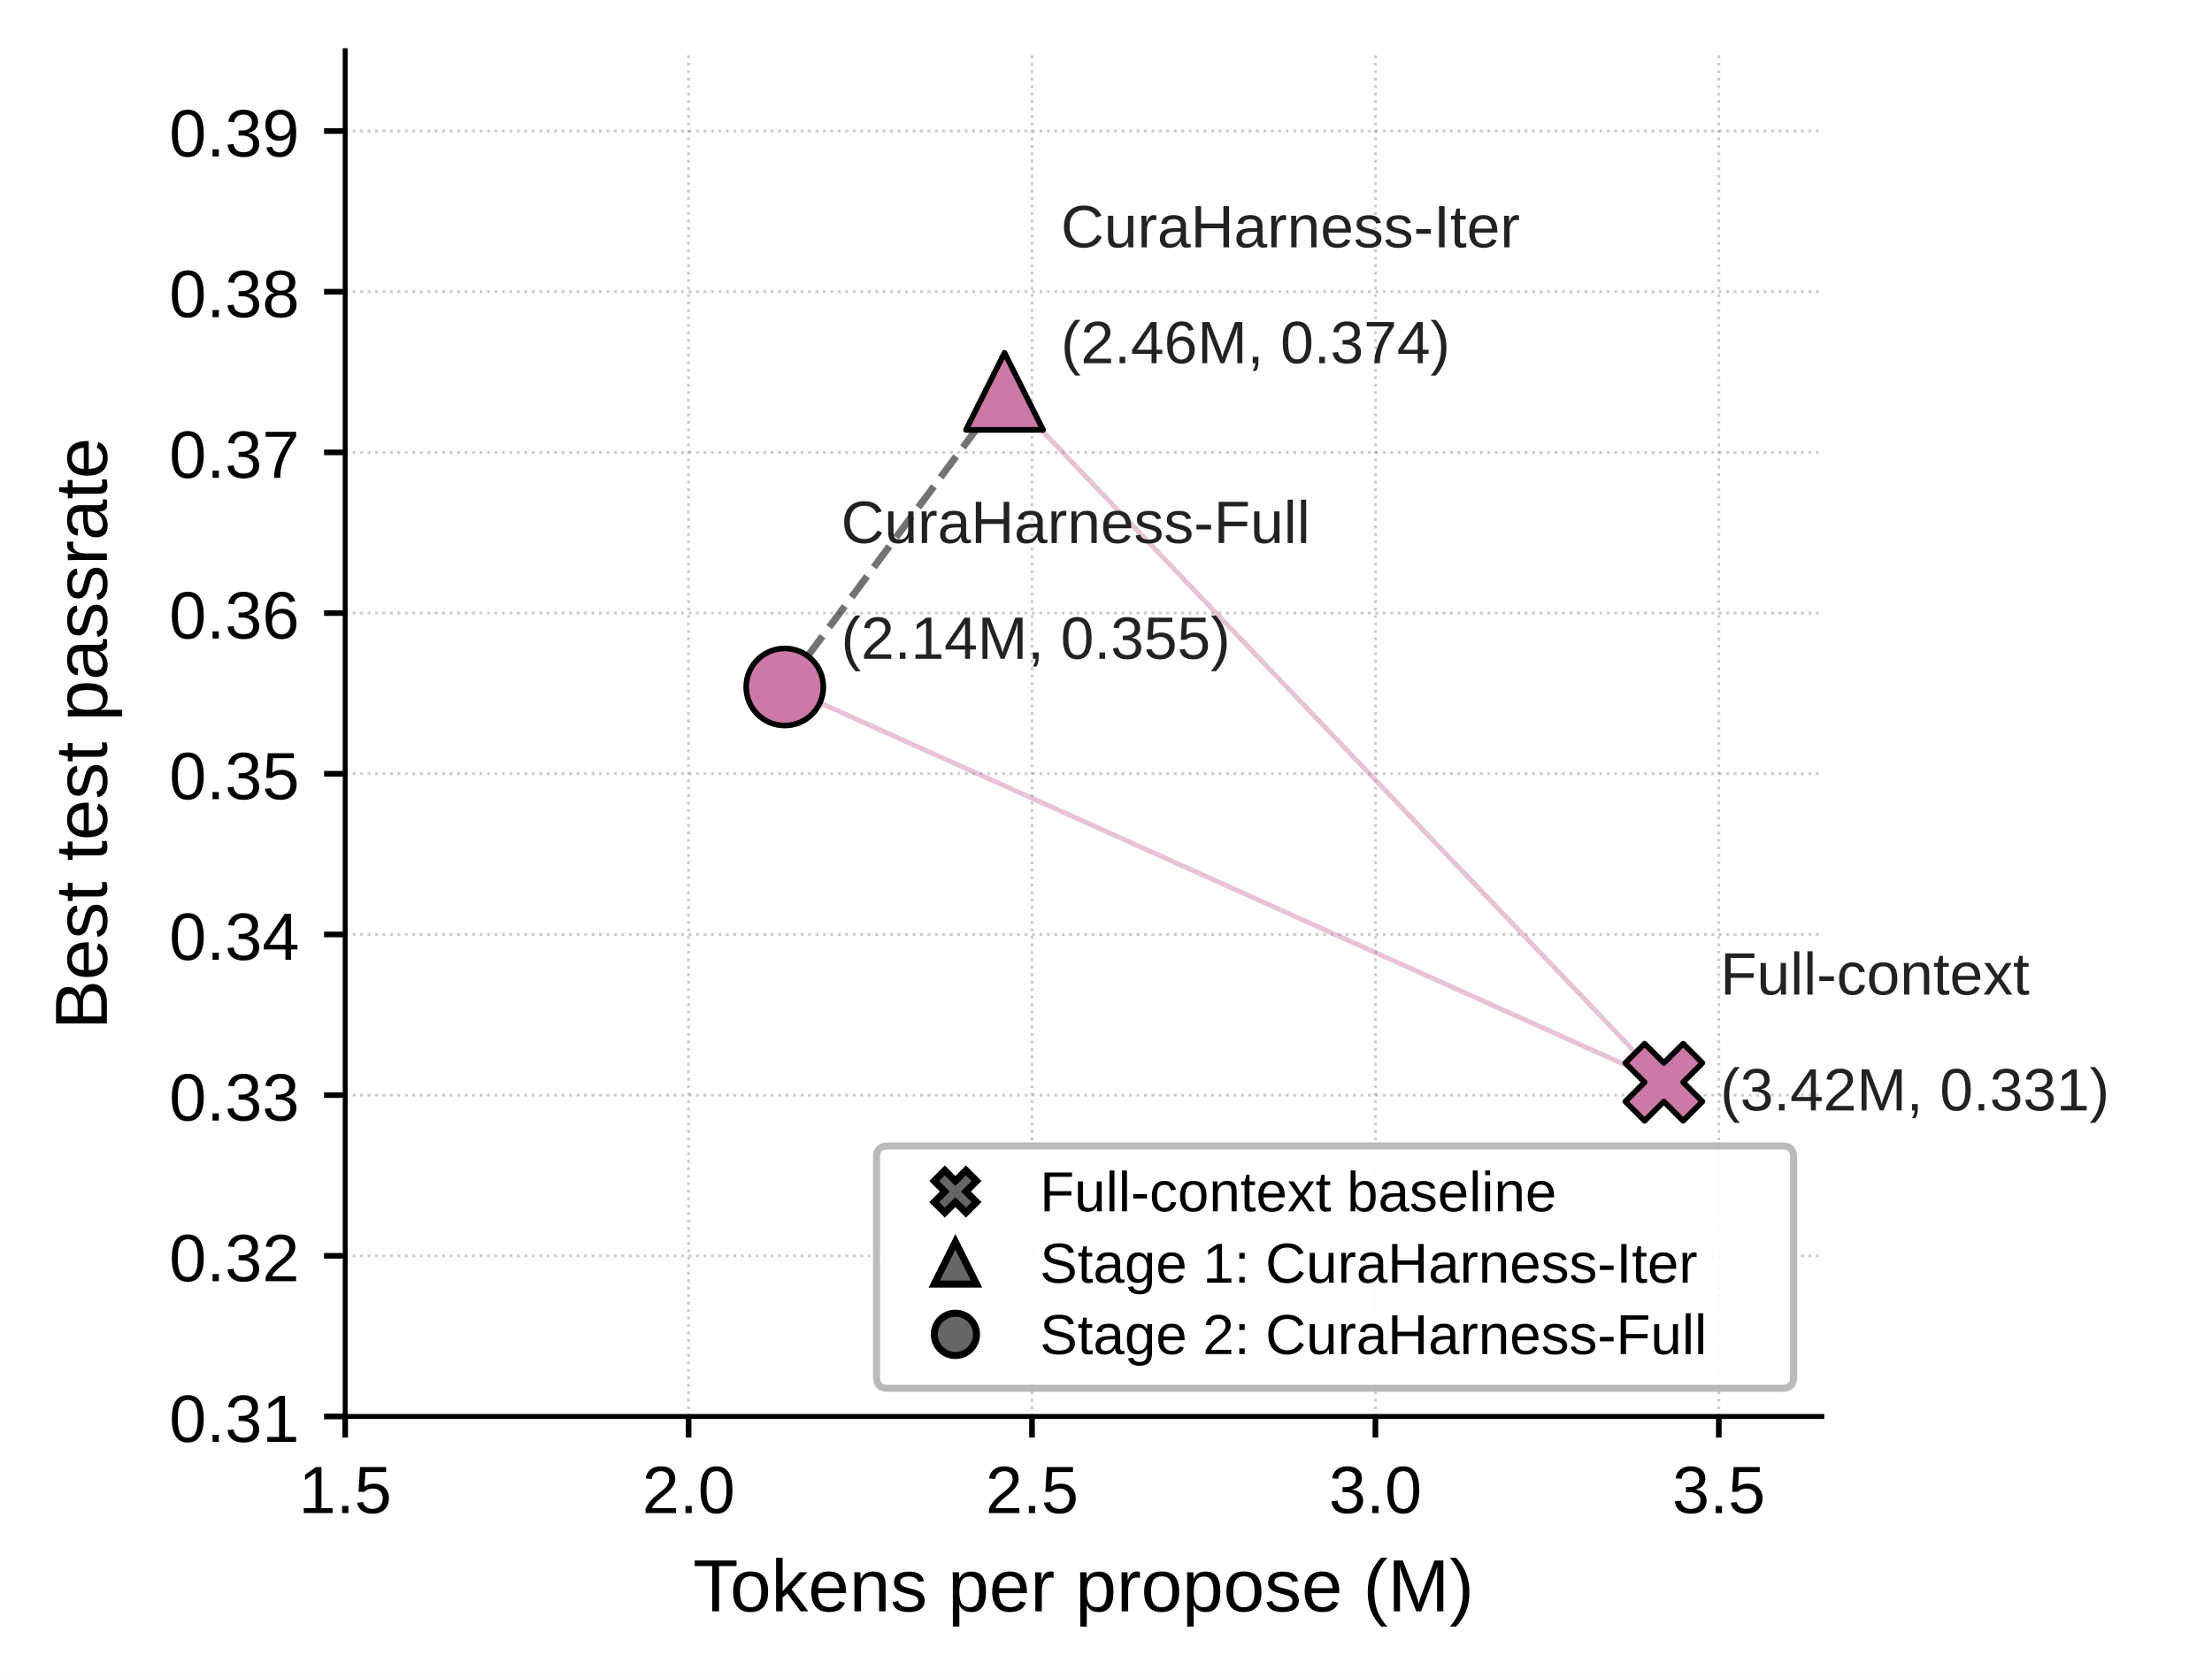
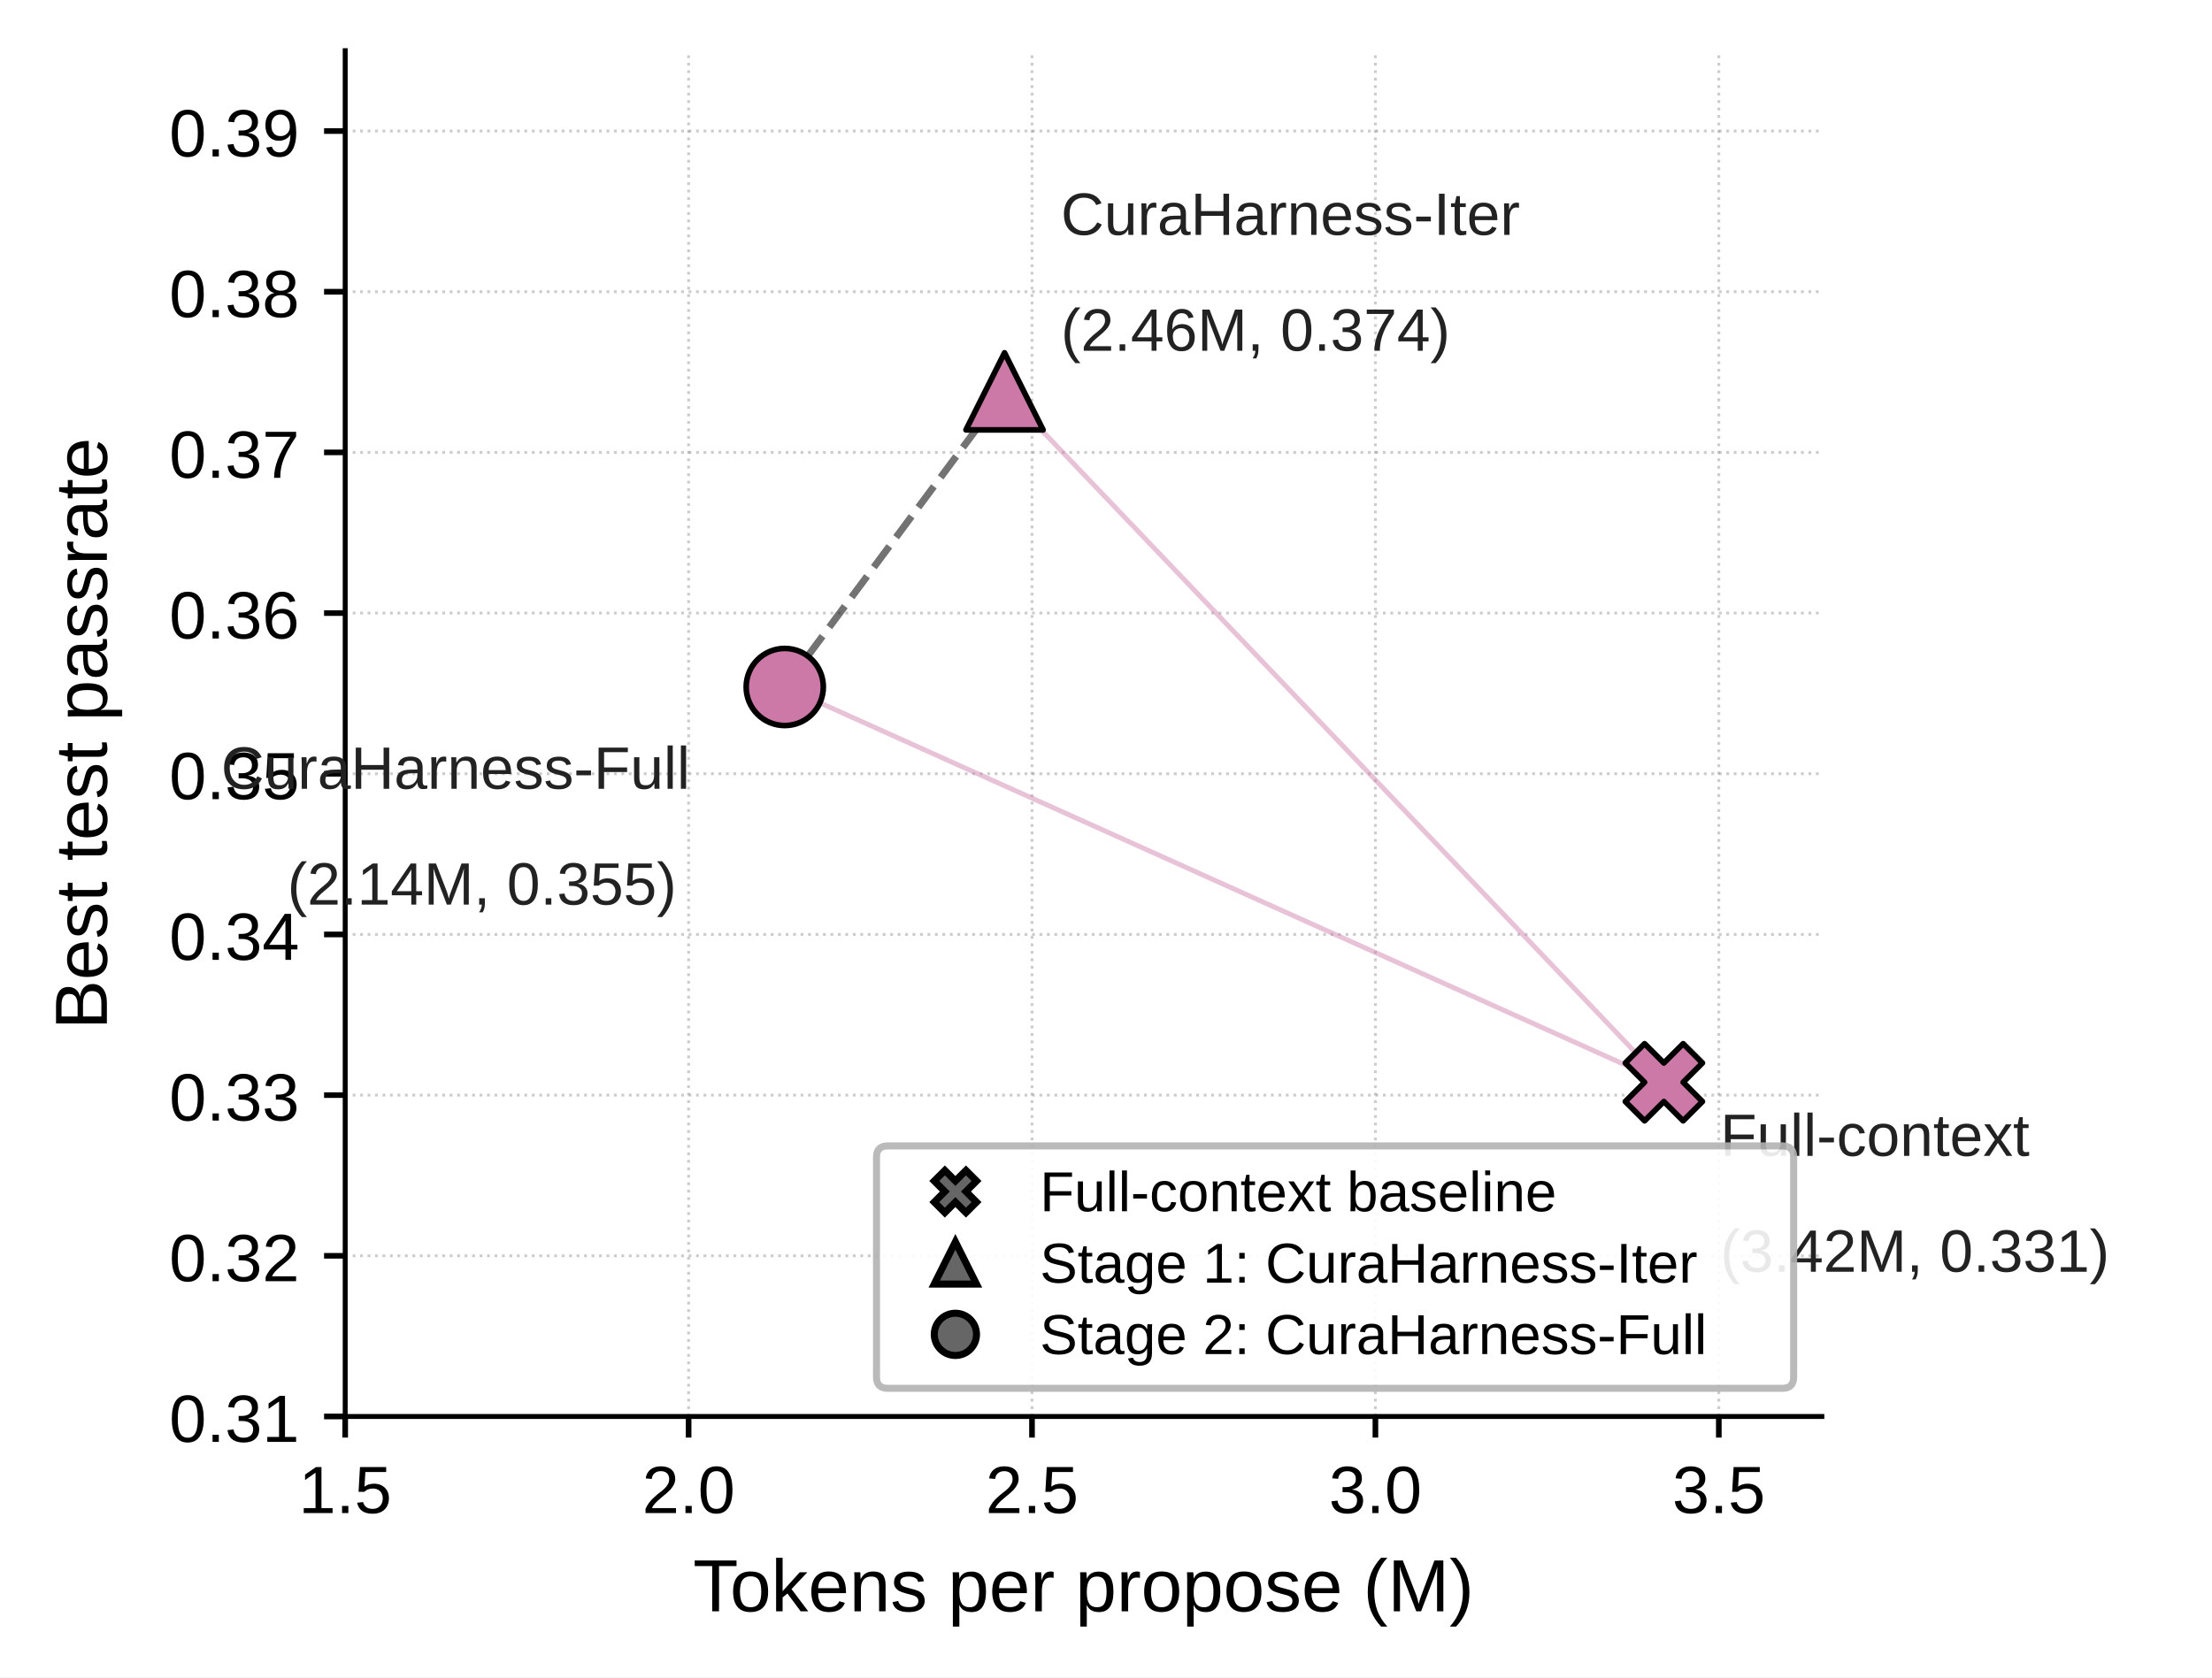
<svg xmlns="http://www.w3.org/2000/svg" xmlns:xlink="http://www.w3.org/1999/xlink" width="314.079pt" height="238.236pt" viewBox="0 0 314.079 238.236" version="1.1">
  <defs>
    <style type="text/css">*{stroke-linejoin: round; stroke-linecap: butt}</style>
  </defs>
  <g id="figure_1">
    <g id="patch_1">
      <path d="M 0 238.236  L 314.079 238.236  L 314.079 0  L 0 0  z " style="fill: #ffffff" />
    </g>
    <g id="axes_1">
      <g id="patch_2">
        <path d="M 49.014 201.18  L 258.679 201.18  L 258.679 7.2  L 49.014 7.2  z " style="fill: #ffffff" />
      </g>
      <g id="matplotlib.axis_1">
        <g id="xtick_1">
          <g id="line2d_1">
-             <path d="M 49.014 201.18  L 49.014 7.2  " clip-path="url(#pfdf0a11fe7)" style="fill: none; stroke-dasharray: 0.4,0.66; stroke-dashoffset: 0; stroke: #808080; stroke-opacity: 0.4; stroke-width: 0.4" />
+             <path d="M 49.014 201.18  L 49.014 7.2  " clip-path="url(#p95027a1501)" style="fill: none; stroke-dasharray: 0.4,0.66; stroke-dashoffset: 0; stroke: #808080; stroke-opacity: 0.4; stroke-width: 0.4" />
          </g>
          <g id="line2d_2">
            <defs>
-               <path id="ma6c3c0b5d2" d="M 0 0  L 0 3  " style="stroke: #000000; stroke-width: 0.8" />
+               <path id="mef1c94de2b" d="M 0 0  L 0 3  " style="stroke: #000000; stroke-width: 0.8" />
            </defs>
            <g>
-               <use xlink:href="#ma6c3c0b5d2" x="49.014" y="201.18" style="stroke: #000000; stroke-width: 0.8" />
+               <use xlink:href="#mef1c94de2b" x="49.014" y="201.18" style="stroke: #000000; stroke-width: 0.8" />
            </g>
          </g>
          <g id="text_1">
            <text style="font-size: 9.5px; font-family: 'Arial', 'DejaVu Sans', 'Liberation Sans', sans-serif; text-anchor: middle" x="49.014" y="214.899" transform="rotate(-0 49.01438 214.8985)">1.5</text>
          </g>
        </g>
        <g id="xtick_2">
          <g id="line2d_3">
-             <path d="M 97.774 201.18  L 97.774 7.2  " clip-path="url(#pfdf0a11fe7)" style="fill: none; stroke-dasharray: 0.4,0.66; stroke-dashoffset: 0; stroke: #808080; stroke-opacity: 0.4; stroke-width: 0.4" />
+             <path d="M 97.774 201.18  L 97.774 7.2  " clip-path="url(#p95027a1501)" style="fill: none; stroke-dasharray: 0.4,0.66; stroke-dashoffset: 0; stroke: #808080; stroke-opacity: 0.4; stroke-width: 0.4" />
          </g>
          <g id="line2d_4">
            <g>
-               <use xlink:href="#ma6c3c0b5d2" x="97.774" y="201.18" style="stroke: #000000; stroke-width: 0.8" />
+               <use xlink:href="#mef1c94de2b" x="97.774" y="201.18" style="stroke: #000000; stroke-width: 0.8" />
            </g>
          </g>
          <g id="text_2">
            <text style="font-size: 9.5px; font-family: 'Arial', 'DejaVu Sans', 'Liberation Sans', sans-serif; text-anchor: middle" x="97.774" y="214.899" transform="rotate(-0 97.77366 214.8985)">2.0</text>
          </g>
        </g>
        <g id="xtick_3">
          <g id="line2d_5">
-             <path d="M 146.533 201.18  L 146.533 7.2  " clip-path="url(#pfdf0a11fe7)" style="fill: none; stroke-dasharray: 0.4,0.66; stroke-dashoffset: 0; stroke: #808080; stroke-opacity: 0.4; stroke-width: 0.4" />
+             <path d="M 146.533 201.18  L 146.533 7.2  " clip-path="url(#p95027a1501)" style="fill: none; stroke-dasharray: 0.4,0.66; stroke-dashoffset: 0; stroke: #808080; stroke-opacity: 0.4; stroke-width: 0.4" />
          </g>
          <g id="line2d_6">
            <g>
-               <use xlink:href="#ma6c3c0b5d2" x="146.533" y="201.18" style="stroke: #000000; stroke-width: 0.8" />
+               <use xlink:href="#mef1c94de2b" x="146.533" y="201.18" style="stroke: #000000; stroke-width: 0.8" />
            </g>
          </g>
          <g id="text_3">
            <text style="font-size: 9.5px; font-family: 'Arial', 'DejaVu Sans', 'Liberation Sans', sans-serif; text-anchor: middle" x="146.533" y="214.899" transform="rotate(-0 146.5329 214.8985)">2.5</text>
          </g>
        </g>
        <g id="xtick_4">
          <g id="line2d_7">
-             <path d="M 195.292 201.18  L 195.292 7.2  " clip-path="url(#pfdf0a11fe7)" style="fill: none; stroke-dasharray: 0.4,0.66; stroke-dashoffset: 0; stroke: #808080; stroke-opacity: 0.4; stroke-width: 0.4" />
+             <path d="M 195.292 201.18  L 195.292 7.2  " clip-path="url(#p95027a1501)" style="fill: none; stroke-dasharray: 0.4,0.66; stroke-dashoffset: 0; stroke: #808080; stroke-opacity: 0.4; stroke-width: 0.4" />
          </g>
          <g id="line2d_8">
            <g>
-               <use xlink:href="#ma6c3c0b5d2" x="195.292" y="201.18" style="stroke: #000000; stroke-width: 0.8" />
+               <use xlink:href="#mef1c94de2b" x="195.292" y="201.18" style="stroke: #000000; stroke-width: 0.8" />
            </g>
          </g>
          <g id="text_4">
            <text style="font-size: 9.5px; font-family: 'Arial', 'DejaVu Sans', 'Liberation Sans', sans-serif; text-anchor: middle" x="195.292" y="214.899" transform="rotate(-0 195.2922 214.8985)">3.0</text>
          </g>
        </g>
        <g id="xtick_5">
          <g id="line2d_9">
-             <path d="M 244.052 201.18  L 244.052 7.2  " clip-path="url(#pfdf0a11fe7)" style="fill: none; stroke-dasharray: 0.4,0.66; stroke-dashoffset: 0; stroke: #808080; stroke-opacity: 0.4; stroke-width: 0.4" />
+             <path d="M 244.052 201.18  L 244.052 7.2  " clip-path="url(#p95027a1501)" style="fill: none; stroke-dasharray: 0.4,0.66; stroke-dashoffset: 0; stroke: #808080; stroke-opacity: 0.4; stroke-width: 0.4" />
          </g>
          <g id="line2d_10">
            <g>
-               <use xlink:href="#ma6c3c0b5d2" x="244.052" y="201.18" style="stroke: #000000; stroke-width: 0.8" />
+               <use xlink:href="#mef1c94de2b" x="244.052" y="201.18" style="stroke: #000000; stroke-width: 0.8" />
            </g>
          </g>
          <g id="text_5">
            <text style="font-size: 9.5px; font-family: 'Arial', 'DejaVu Sans', 'Liberation Sans', sans-serif; text-anchor: middle" x="244.052" y="214.899" transform="rotate(-0 244.0515 214.8985)">3.5</text>
          </g>
        </g>
        <g id="text_6">
          <text style="font-size: 10.5px; font-family: 'Arial', 'DejaVu Sans', 'Liberation Sans', sans-serif; text-anchor: middle" x="153.847" y="228.853" transform="rotate(-0 153.8468 228.8526)">Tokens per propose (M)</text>
        </g>
      </g>
      <g id="matplotlib.axis_2">
        <g id="ytick_1">
          <g id="line2d_11">
-             <path d="M 49.014 201.18  L 258.679 201.18  " clip-path="url(#pfdf0a11fe7)" style="fill: none; stroke-dasharray: 0.4,0.66; stroke-dashoffset: 0; stroke: #808080; stroke-opacity: 0.4; stroke-width: 0.4" />
+             <path d="M 49.014 201.18  L 258.679 201.18  " clip-path="url(#p95027a1501)" style="fill: none; stroke-dasharray: 0.4,0.66; stroke-dashoffset: 0; stroke: #808080; stroke-opacity: 0.4; stroke-width: 0.4" />
          </g>
          <g id="line2d_12">
            <defs>
-               <path id="mb319ee41cc" d="M 0 0  L -3 0  " style="stroke: #000000; stroke-width: 0.8" />
+               <path id="m9c398c734f" d="M 0 0  L -3 0  " style="stroke: #000000; stroke-width: 0.8" />
            </defs>
            <g>
-               <use xlink:href="#mb319ee41cc" x="49.014" y="201.18" style="stroke: #000000; stroke-width: 0.8" />
+               <use xlink:href="#m9c398c734f" x="49.014" y="201.18" style="stroke: #000000; stroke-width: 0.8" />
            </g>
          </g>
          <g id="text_7">
            <text style="font-size: 9.5px; font-family: 'Arial', 'DejaVu Sans', 'Liberation Sans', sans-serif; text-anchor: end" x="42.514" y="204.789" transform="rotate(-0 42.51438 204.7893)">0.31</text>
          </g>
        </g>
        <g id="ytick_2">
          <g id="line2d_13">
-             <path d="M 49.014 178.359  L 258.679 178.359  " clip-path="url(#pfdf0a11fe7)" style="fill: none; stroke-dasharray: 0.4,0.66; stroke-dashoffset: 0; stroke: #808080; stroke-opacity: 0.4; stroke-width: 0.4" />
+             <path d="M 49.014 178.359  L 258.679 178.359  " clip-path="url(#p95027a1501)" style="fill: none; stroke-dasharray: 0.4,0.66; stroke-dashoffset: 0; stroke: #808080; stroke-opacity: 0.4; stroke-width: 0.4" />
          </g>
          <g id="line2d_14">
            <g>
-               <use xlink:href="#mb319ee41cc" x="49.014" y="178.359" style="stroke: #000000; stroke-width: 0.8" />
+               <use xlink:href="#m9c398c734f" x="49.014" y="178.359" style="stroke: #000000; stroke-width: 0.8" />
            </g>
          </g>
          <g id="text_8">
            <text style="font-size: 9.5px; font-family: 'Arial', 'DejaVu Sans', 'Liberation Sans', sans-serif; text-anchor: end" x="42.514" y="181.968" transform="rotate(-0 42.51438 181.9681)">0.32</text>
          </g>
        </g>
        <g id="ytick_3">
          <g id="line2d_15">
-             <path d="M 49.014 155.538  L 258.679 155.538  " clip-path="url(#pfdf0a11fe7)" style="fill: none; stroke-dasharray: 0.4,0.66; stroke-dashoffset: 0; stroke: #808080; stroke-opacity: 0.4; stroke-width: 0.4" />
+             <path d="M 49.014 155.538  L 258.679 155.538  " clip-path="url(#p95027a1501)" style="fill: none; stroke-dasharray: 0.4,0.66; stroke-dashoffset: 0; stroke: #808080; stroke-opacity: 0.4; stroke-width: 0.4" />
          </g>
          <g id="line2d_16">
            <g>
-               <use xlink:href="#mb319ee41cc" x="49.014" y="155.538" style="stroke: #000000; stroke-width: 0.8" />
+               <use xlink:href="#m9c398c734f" x="49.014" y="155.538" style="stroke: #000000; stroke-width: 0.8" />
            </g>
          </g>
          <g id="text_9">
            <text style="font-size: 9.5px; font-family: 'Arial', 'DejaVu Sans', 'Liberation Sans', sans-serif; text-anchor: end" x="42.514" y="159.147" transform="rotate(-0 42.51438 159.1469)">0.33</text>
          </g>
        </g>
        <g id="ytick_4">
          <g id="line2d_17">
-             <path d="M 49.014 132.716  L 258.679 132.716  " clip-path="url(#pfdf0a11fe7)" style="fill: none; stroke-dasharray: 0.4,0.66; stroke-dashoffset: 0; stroke: #808080; stroke-opacity: 0.4; stroke-width: 0.4" />
+             <path d="M 49.014 132.716  L 258.679 132.716  " clip-path="url(#p95027a1501)" style="fill: none; stroke-dasharray: 0.4,0.66; stroke-dashoffset: 0; stroke: #808080; stroke-opacity: 0.4; stroke-width: 0.4" />
          </g>
          <g id="line2d_18">
            <g>
-               <use xlink:href="#mb319ee41cc" x="49.014" y="132.716" style="stroke: #000000; stroke-width: 0.8" />
+               <use xlink:href="#m9c398c734f" x="49.014" y="132.716" style="stroke: #000000; stroke-width: 0.8" />
            </g>
          </g>
          <g id="text_10">
            <text style="font-size: 9.5px; font-family: 'Arial', 'DejaVu Sans', 'Liberation Sans', sans-serif; text-anchor: end" x="42.514" y="136.326" transform="rotate(-0 42.51438 136.3257)">0.34</text>
          </g>
        </g>
        <g id="ytick_5">
          <g id="line2d_19">
-             <path d="M 49.014 109.895  L 258.679 109.895  " clip-path="url(#pfdf0a11fe7)" style="fill: none; stroke-dasharray: 0.4,0.66; stroke-dashoffset: 0; stroke: #808080; stroke-opacity: 0.4; stroke-width: 0.4" />
+             <path d="M 49.014 109.895  L 258.679 109.895  " clip-path="url(#p95027a1501)" style="fill: none; stroke-dasharray: 0.4,0.66; stroke-dashoffset: 0; stroke: #808080; stroke-opacity: 0.4; stroke-width: 0.4" />
          </g>
          <g id="line2d_20">
            <g>
-               <use xlink:href="#mb319ee41cc" x="49.014" y="109.895" style="stroke: #000000; stroke-width: 0.8" />
+               <use xlink:href="#m9c398c734f" x="49.014" y="109.895" style="stroke: #000000; stroke-width: 0.8" />
            </g>
          </g>
          <g id="text_11">
            <text style="font-size: 9.5px; font-family: 'Arial', 'DejaVu Sans', 'Liberation Sans', sans-serif; text-anchor: end" x="42.514" y="113.505" transform="rotate(-0 42.51438 113.5046)">0.35</text>
          </g>
        </g>
        <g id="ytick_6">
          <g id="line2d_21">
-             <path d="M 49.014 87.074  L 258.679 87.074  " clip-path="url(#pfdf0a11fe7)" style="fill: none; stroke-dasharray: 0.4,0.66; stroke-dashoffset: 0; stroke: #808080; stroke-opacity: 0.4; stroke-width: 0.4" />
+             <path d="M 49.014 87.074  L 258.679 87.074  " clip-path="url(#p95027a1501)" style="fill: none; stroke-dasharray: 0.4,0.66; stroke-dashoffset: 0; stroke: #808080; stroke-opacity: 0.4; stroke-width: 0.4" />
          </g>
          <g id="line2d_22">
            <g>
-               <use xlink:href="#mb319ee41cc" x="49.014" y="87.074" style="stroke: #000000; stroke-width: 0.8" />
+               <use xlink:href="#m9c398c734f" x="49.014" y="87.074" style="stroke: #000000; stroke-width: 0.8" />
            </g>
          </g>
          <g id="text_12">
            <text style="font-size: 9.5px; font-family: 'Arial', 'DejaVu Sans', 'Liberation Sans', sans-serif; text-anchor: end" x="42.514" y="90.683" transform="rotate(-0 42.51438 90.68337)">0.36</text>
          </g>
        </g>
        <g id="ytick_7">
          <g id="line2d_23">
-             <path d="M 49.014 64.253  L 258.679 64.253  " clip-path="url(#pfdf0a11fe7)" style="fill: none; stroke-dasharray: 0.4,0.66; stroke-dashoffset: 0; stroke: #808080; stroke-opacity: 0.4; stroke-width: 0.4" />
+             <path d="M 49.014 64.253  L 258.679 64.253  " clip-path="url(#p95027a1501)" style="fill: none; stroke-dasharray: 0.4,0.66; stroke-dashoffset: 0; stroke: #808080; stroke-opacity: 0.4; stroke-width: 0.4" />
          </g>
          <g id="line2d_24">
            <g>
-               <use xlink:href="#mb319ee41cc" x="49.014" y="64.253" style="stroke: #000000; stroke-width: 0.8" />
+               <use xlink:href="#m9c398c734f" x="49.014" y="64.253" style="stroke: #000000; stroke-width: 0.8" />
            </g>
          </g>
          <g id="text_13">
            <text style="font-size: 9.5px; font-family: 'Arial', 'DejaVu Sans', 'Liberation Sans', sans-serif; text-anchor: end" x="42.514" y="67.862" transform="rotate(-0 42.51438 67.8622)">0.37</text>
          </g>
        </g>
        <g id="ytick_8">
          <g id="line2d_25">
-             <path d="M 49.014 41.432  L 258.679 41.432  " clip-path="url(#pfdf0a11fe7)" style="fill: none; stroke-dasharray: 0.4,0.66; stroke-dashoffset: 0; stroke: #808080; stroke-opacity: 0.4; stroke-width: 0.4" />
+             <path d="M 49.014 41.432  L 258.679 41.432  " clip-path="url(#p95027a1501)" style="fill: none; stroke-dasharray: 0.4,0.66; stroke-dashoffset: 0; stroke: #808080; stroke-opacity: 0.4; stroke-width: 0.4" />
          </g>
          <g id="line2d_26">
            <g>
-               <use xlink:href="#mb319ee41cc" x="49.014" y="41.432" style="stroke: #000000; stroke-width: 0.8" />
+               <use xlink:href="#m9c398c734f" x="49.014" y="41.432" style="stroke: #000000; stroke-width: 0.8" />
            </g>
          </g>
          <g id="text_14">
            <text style="font-size: 9.5px; font-family: 'Arial', 'DejaVu Sans', 'Liberation Sans', sans-serif; text-anchor: end" x="42.514" y="45.041" transform="rotate(-0 42.51438 45.04102)">0.38</text>
          </g>
        </g>
        <g id="ytick_9">
          <g id="line2d_27">
-             <path d="M 49.014 18.611  L 258.679 18.611  " clip-path="url(#pfdf0a11fe7)" style="fill: none; stroke-dasharray: 0.4,0.66; stroke-dashoffset: 0; stroke: #808080; stroke-opacity: 0.4; stroke-width: 0.4" />
+             <path d="M 49.014 18.611  L 258.679 18.611  " clip-path="url(#p95027a1501)" style="fill: none; stroke-dasharray: 0.4,0.66; stroke-dashoffset: 0; stroke: #808080; stroke-opacity: 0.4; stroke-width: 0.4" />
          </g>
          <g id="line2d_28">
            <g>
-               <use xlink:href="#mb319ee41cc" x="49.014" y="18.611" style="stroke: #000000; stroke-width: 0.8" />
+               <use xlink:href="#m9c398c734f" x="49.014" y="18.611" style="stroke: #000000; stroke-width: 0.8" />
            </g>
          </g>
          <g id="text_15">
            <text style="font-size: 9.5px; font-family: 'Arial', 'DejaVu Sans', 'Liberation Sans', sans-serif; text-anchor: end" x="42.514" y="22.22" transform="rotate(-0 42.51438 22.21985)">0.39</text>
          </g>
        </g>
        <g id="text_16">
          <text style="font-size: 10.5px; font-family: 'Arial', 'DejaVu Sans', 'Liberation Sans', sans-serif; text-anchor: middle" x="15.178" y="104.19" transform="rotate(-90 15.17836 104.19)">Best test passrate</text>
        </g>
      </g>
      <g id="line2d_29">
-         <path d="M 236.25 153.712  L 142.632 55.581  " clip-path="url(#pfdf0a11fe7)" style="fill: none; stroke: #cc79a7; stroke-opacity: 0.45; stroke-width: 0.7; stroke-linecap: square" />
+         <path d="M 236.25 153.712  L 142.632 55.581  " clip-path="url(#p95027a1501)" style="fill: none; stroke: #cc79a7; stroke-opacity: 0.45; stroke-width: 0.7; stroke-linecap: square" />
      </g>
      <g id="line2d_30">
-         <path d="M 236.25 153.712  L 111.426 97.572  " clip-path="url(#pfdf0a11fe7)" style="fill: none; stroke: #cc79a7; stroke-opacity: 0.45; stroke-width: 0.7; stroke-linecap: square" />
+         <path d="M 236.25 153.712  L 111.426 97.572  " clip-path="url(#p95027a1501)" style="fill: none; stroke: #cc79a7; stroke-opacity: 0.45; stroke-width: 0.7; stroke-linecap: square" />
      </g>
      <g id="line2d_31">
-         <path d="M 111.426 97.572  L 142.632 55.581  " clip-path="url(#pfdf0a11fe7)" style="fill: none; stroke-dasharray: 3.7,1.6; stroke-dashoffset: 0; stroke: #000000; stroke-opacity: 0.55" />
+         <path d="M 111.426 97.572  L 142.632 55.581  " clip-path="url(#p95027a1501)" style="fill: none; stroke-dasharray: 3.7,1.6; stroke-dashoffset: 0; stroke: #000000; stroke-opacity: 0.55" />
      </g>
      <g id="patch_3">
        <path d="M 49.014 201.18  L 49.014 7.2  " style="fill: none; stroke: #000000; stroke-width: 0.7; stroke-linejoin: miter; stroke-linecap: square" />
      </g>
      <g id="patch_4">
        <path d="M 49.014 201.18  L 258.679 201.18  " style="fill: none; stroke: #000000; stroke-width: 0.7; stroke-linejoin: miter; stroke-linecap: square" />
      </g>
      <g id="text_17">
-         <text style="font-size: 8.5px; font-family: 'Arial', 'DejaVu Sans', 'Liberation Sans', sans-serif; fill: #222222" transform="translate(244.25 141.2591)">Full-context</text>
-         <text style="font-size: 8.5px; font-family: 'Arial', 'DejaVu Sans', 'Liberation Sans', sans-serif; fill: #222222" transform="translate(244.25 149.4855)" />
-         <text style="font-size: 8.5px; font-family: 'Arial', 'DejaVu Sans', 'Liberation Sans', sans-serif; fill: #222222" transform="translate(244.25 157.712)">(3.42M, 0.331)</text>
+         <text style="font-size: 8.5px; font-family: 'Arial', 'DejaVu Sans', 'Liberation Sans', sans-serif; fill: #222222" transform="translate(244.25 164.1706)">Full-context</text>
+         <text style="font-size: 8.5px; font-family: 'Arial', 'DejaVu Sans', 'Liberation Sans', sans-serif; fill: #222222" transform="translate(244.25 172.397)" />
+         <text style="font-size: 8.5px; font-family: 'Arial', 'DejaVu Sans', 'Liberation Sans', sans-serif; fill: #222222" transform="translate(244.25 180.6234)">(3.42M, 0.331)</text>
      </g>
      <g id="text_18">
-         <text style="font-size: 8.5px; font-family: 'Arial', 'DejaVu Sans', 'Liberation Sans', sans-serif; fill: #222222" transform="translate(150.6322 35.12808)">CuraHarness-Iter</text>
-         <text style="font-size: 8.5px; font-family: 'Arial', 'DejaVu Sans', 'Liberation Sans', sans-serif; fill: #222222" transform="translate(150.6322 43.35449)" />
-         <text style="font-size: 8.5px; font-family: 'Arial', 'DejaVu Sans', 'Liberation Sans', sans-serif; fill: #222222" transform="translate(150.6322 51.58089)">(2.46M, 0.374)</text>
+         <text style="font-size: 8.5px; font-family: 'Arial', 'DejaVu Sans', 'Liberation Sans', sans-serif; fill: #222222" transform="translate(150.6322 33.36035)">CuraHarness-Iter</text>
+         <text style="font-size: 8.5px; font-family: 'Arial', 'DejaVu Sans', 'Liberation Sans', sans-serif; fill: #222222" transform="translate(150.6322 41.58675)" />
+         <text style="font-size: 8.5px; font-family: 'Arial', 'DejaVu Sans', 'Liberation Sans', sans-serif; fill: #222222" transform="translate(150.6322 49.81316)">(2.46M, 0.374)</text>
      </g>
      <g id="text_19">
-         <text style="font-size: 8.5px; font-family: 'Arial', 'DejaVu Sans', 'Liberation Sans', sans-serif; fill: #222222" transform="translate(119.4263 77.11905)">CuraHarness-Full</text>
-         <text style="font-size: 8.5px; font-family: 'Arial', 'DejaVu Sans', 'Liberation Sans', sans-serif; fill: #222222" transform="translate(119.4263 85.34545)" />
-         <text style="font-size: 8.5px; font-family: 'Arial', 'DejaVu Sans', 'Liberation Sans', sans-serif; fill: #222222" transform="translate(119.4263 93.57186)">(2.14M, 0.355)</text>
+         <text style="font-size: 8.5px; font-family: 'Arial', 'DejaVu Sans', 'Liberation Sans', sans-serif; fill: #222222" transform="translate(31.38345 112.0305)">CuraHarness-Full</text>
+         <text style="font-size: 8.5px; font-family: 'Arial', 'DejaVu Sans', 'Liberation Sans', sans-serif; fill: #222222" transform="translate(103.4263 120.2569)" />
+         <text style="font-size: 8.5px; font-family: 'Arial', 'DejaVu Sans', 'Liberation Sans', sans-serif; fill: #222222" transform="translate(40.7972 128.4833)">(2.14M, 0.355)</text>
      </g>
      <g id="PathCollection_1">
        <defs>
-           <path id="mf27df45321" d="M -2.739 5.477  L 0 2.739  L 2.739 5.477  L 5.477 2.739  L 2.739 0  L 5.477 -2.739  L 2.739 -5.477  L 0 -2.739  L -2.739 -5.477  L -5.477 -2.739  L -2.739 0  L -5.477 2.739  z " style="stroke: #000000; stroke-width: 0.8" />
+           <path id="mbb26f82d53" d="M -2.739 5.477  L 0 2.739  L 2.739 5.477  L 5.477 2.739  L 2.739 0  L 5.477 -2.739  L 2.739 -5.477  L 0 -2.739  L -2.739 -5.477  L -5.477 -2.739  L -2.739 0  L -5.477 2.739  z " style="stroke: #000000; stroke-width: 0.8" />
        </defs>
-         <g clip-path="url(#pfdf0a11fe7)">
-           <use xlink:href="#mf27df45321" x="236.25" y="153.712" style="fill: #cc79a7; stroke: #000000; stroke-width: 0.8" />
+         <g clip-path="url(#p95027a1501)">
+           <use xlink:href="#mbb26f82d53" x="236.25" y="153.712" style="fill: #cc79a7; stroke: #000000; stroke-width: 0.8" />
        </g>
      </g>
      <g id="PathCollection_2">
        <defs>
-           <path id="mbf04f6a24c" d="M 0 -5.477  L -5.477 5.477  L 5.477 5.477  z " style="stroke: #000000; stroke-width: 0.8" />
+           <path id="m0ab38ca77a" d="M 0 -5.477  L -5.477 5.477  L 5.477 5.477  z " style="stroke: #000000; stroke-width: 0.8" />
        </defs>
-         <g clip-path="url(#pfdf0a11fe7)">
-           <use xlink:href="#mbf04f6a24c" x="142.632" y="55.581" style="fill: #cc79a7; stroke: #000000; stroke-width: 0.8" />
+         <g clip-path="url(#p95027a1501)">
+           <use xlink:href="#m0ab38ca77a" x="142.632" y="55.581" style="fill: #cc79a7; stroke: #000000; stroke-width: 0.8" />
        </g>
      </g>
      <g id="PathCollection_3">
        <defs>
-           <path id="mb8a7367a13" d="M 0 5.477  C 1.453 5.477 2.846 4.9 3.873 3.873  C 4.9 2.846 5.477 1.453 5.477 0  C 5.477 -1.453 4.9 -2.846 3.873 -3.873  C 2.846 -4.9 1.453 -5.477 0 -5.477  C -1.453 -5.477 -2.846 -4.9 -3.873 -3.873  C -4.9 -2.846 -5.477 -1.453 -5.477 0  C -5.477 1.453 -4.9 2.846 -3.873 3.873  C -2.846 4.9 -1.453 5.477 0 5.477  z " style="stroke: #000000; stroke-width: 0.8" />
+           <path id="m5843aa1fbd" d="M 0 5.477  C 1.453 5.477 2.846 4.9 3.873 3.873  C 4.9 2.846 5.477 1.453 5.477 0  C 5.477 -1.453 4.9 -2.846 3.873 -3.873  C 2.846 -4.9 1.453 -5.477 0 -5.477  C -1.453 -5.477 -2.846 -4.9 -3.873 -3.873  C -4.9 -2.846 -5.477 -1.453 -5.477 0  C -5.477 1.453 -4.9 2.846 -3.873 3.873  C -2.846 4.9 -1.453 5.477 0 5.477  z " style="stroke: #000000; stroke-width: 0.8" />
        </defs>
-         <g clip-path="url(#pfdf0a11fe7)">
-           <use xlink:href="#mb8a7367a13" x="111.426" y="97.572" style="fill: #cc79a7; stroke: #000000; stroke-width: 0.8" />
+         <g clip-path="url(#p95027a1501)">
+           <use xlink:href="#m5843aa1fbd" x="111.426" y="97.572" style="fill: #cc79a7; stroke: #000000; stroke-width: 0.8" />
        </g>
      </g>
      <g id="legend_1">
        <g id="patch_5">
          <path d="M 126.054 197.18  L 253.079 197.18  Q 254.679 197.18 254.679 195.58  L 254.679 164.352  Q 254.679 162.752 253.079 162.752  L 126.054 162.752  Q 124.454 162.752 124.454 164.352  L 124.454 195.58  Q 124.454 197.18 126.054 197.18  z " style="fill: #ffffff; opacity: 0.9; stroke: #b2b2b2; stroke-linejoin: miter" />
        </g>
        <g id="line2d_32">
          <path d="M 127.654 169.231  L 135.654 169.231  L 143.654 169.231  " style="fill: none; stroke: #ffffff; stroke-width: 1.5; stroke-linecap: square" />
          <defs>
-             <path id="mfce8391967" d="M -1.5 3  L 0 1.5  L 1.5 3  L 3 1.5  L 1.5 0  L 3 -1.5  L 1.5 -3  L 0 -1.5  L -1.5 -3  L -3 -1.5  L -1.5 0  L -3 1.5  z " style="stroke: #000000; stroke-linejoin: miter" />
+             <path id="m2960836a78" d="M -1.5 3  L 0 1.5  L 1.5 3  L 3 1.5  L 1.5 0  L 3 -1.5  L 1.5 -3  L 0 -1.5  L -1.5 -3  L -3 -1.5  L -1.5 0  L -3 1.5  z " style="stroke: #000000; stroke-linejoin: miter" />
          </defs>
          <g>
-             <use xlink:href="#mfce8391967" x="135.654" y="169.231" style="fill: #666666; stroke: #000000; stroke-linejoin: miter" />
+             <use xlink:href="#m2960836a78" x="135.654" y="169.231" style="fill: #666666; stroke: #000000; stroke-linejoin: miter" />
          </g>
        </g>
        <g id="text_20">
          <text style="font-size: 8px; font-family: 'Arial', 'DejaVu Sans', 'Liberation Sans', sans-serif; text-anchor: start" x="147.654" y="172.031" transform="rotate(-0 147.6543 172.0312)">Full-context baseline</text>
        </g>
        <g id="line2d_33">
          <path d="M 127.654 179.374  L 135.654 179.374  L 143.654 179.374  " style="fill: none; stroke: #ffffff; stroke-width: 1.5; stroke-linecap: square" />
          <defs>
-             <path id="m7fc5ed30bc" d="M 0 -3  L -3 3  L 3 3  z " style="stroke: #000000; stroke-linejoin: miter" />
+             <path id="m2a5a241156" d="M 0 -3  L -3 3  L 3 3  z " style="stroke: #000000; stroke-linejoin: miter" />
          </defs>
          <g>
-             <use xlink:href="#m7fc5ed30bc" x="135.654" y="179.374" style="fill: #666666; stroke: #000000; stroke-linejoin: miter" />
+             <use xlink:href="#m2a5a241156" x="135.654" y="179.374" style="fill: #666666; stroke: #000000; stroke-linejoin: miter" />
          </g>
        </g>
        <g id="text_21">
          <text style="font-size: 8px; font-family: 'Arial', 'DejaVu Sans', 'Liberation Sans', sans-serif; text-anchor: start" x="147.654" y="182.174" transform="rotate(-0 147.6543 182.1738)">Stage 1: CuraHarness-Iter</text>
        </g>
        <g id="line2d_34">
          <path d="M 127.654 189.516  L 135.654 189.516  L 143.654 189.516  " style="fill: none; stroke: #ffffff; stroke-width: 1.5; stroke-linecap: square" />
          <defs>
-             <path id="m7af661b89c" d="M 0 3  C 0.796 3 1.559 2.684 2.121 2.121  C 2.684 1.559 3 0.796 3 0  C 3 -0.796 2.684 -1.559 2.121 -2.121  C 1.559 -2.684 0.796 -3 0 -3  C -0.796 -3 -1.559 -2.684 -2.121 -2.121  C -2.684 -1.559 -3 -0.796 -3 0  C -3 0.796 -2.684 1.559 -2.121 2.121  C -1.559 2.684 -0.796 3 0 3  z " style="stroke: #000000" />
+             <path id="mb92240b577" d="M 0 3  C 0.796 3 1.559 2.684 2.121 2.121  C 2.684 1.559 3 0.796 3 0  C 3 -0.796 2.684 -1.559 2.121 -2.121  C 1.559 -2.684 0.796 -3 0 -3  C -0.796 -3 -1.559 -2.684 -2.121 -2.121  C -2.684 -1.559 -3 -0.796 -3 0  C -3 0.796 -2.684 1.559 -2.121 2.121  C -1.559 2.684 -0.796 3 0 3  z " style="stroke: #000000" />
          </defs>
          <g>
-             <use xlink:href="#m7af661b89c" x="135.654" y="189.516" style="fill: #666666; stroke: #000000" />
+             <use xlink:href="#mb92240b577" x="135.654" y="189.516" style="fill: #666666; stroke: #000000" />
          </g>
        </g>
        <g id="text_22">
          <text style="font-size: 8px; font-family: 'Arial', 'DejaVu Sans', 'Liberation Sans', sans-serif; text-anchor: start" x="147.654" y="192.316" transform="rotate(-0 147.6543 192.3162)">Stage 2: CuraHarness-Full</text>
        </g>
      </g>
    </g>
  </g>
  <defs>
-     <clipPath id="pfdf0a11fe7">
+     <clipPath id="p95027a1501">
      <rect x="49.014" y="7.2" width="209.665" height="193.98" />
    </clipPath>
  </defs>
</svg>
